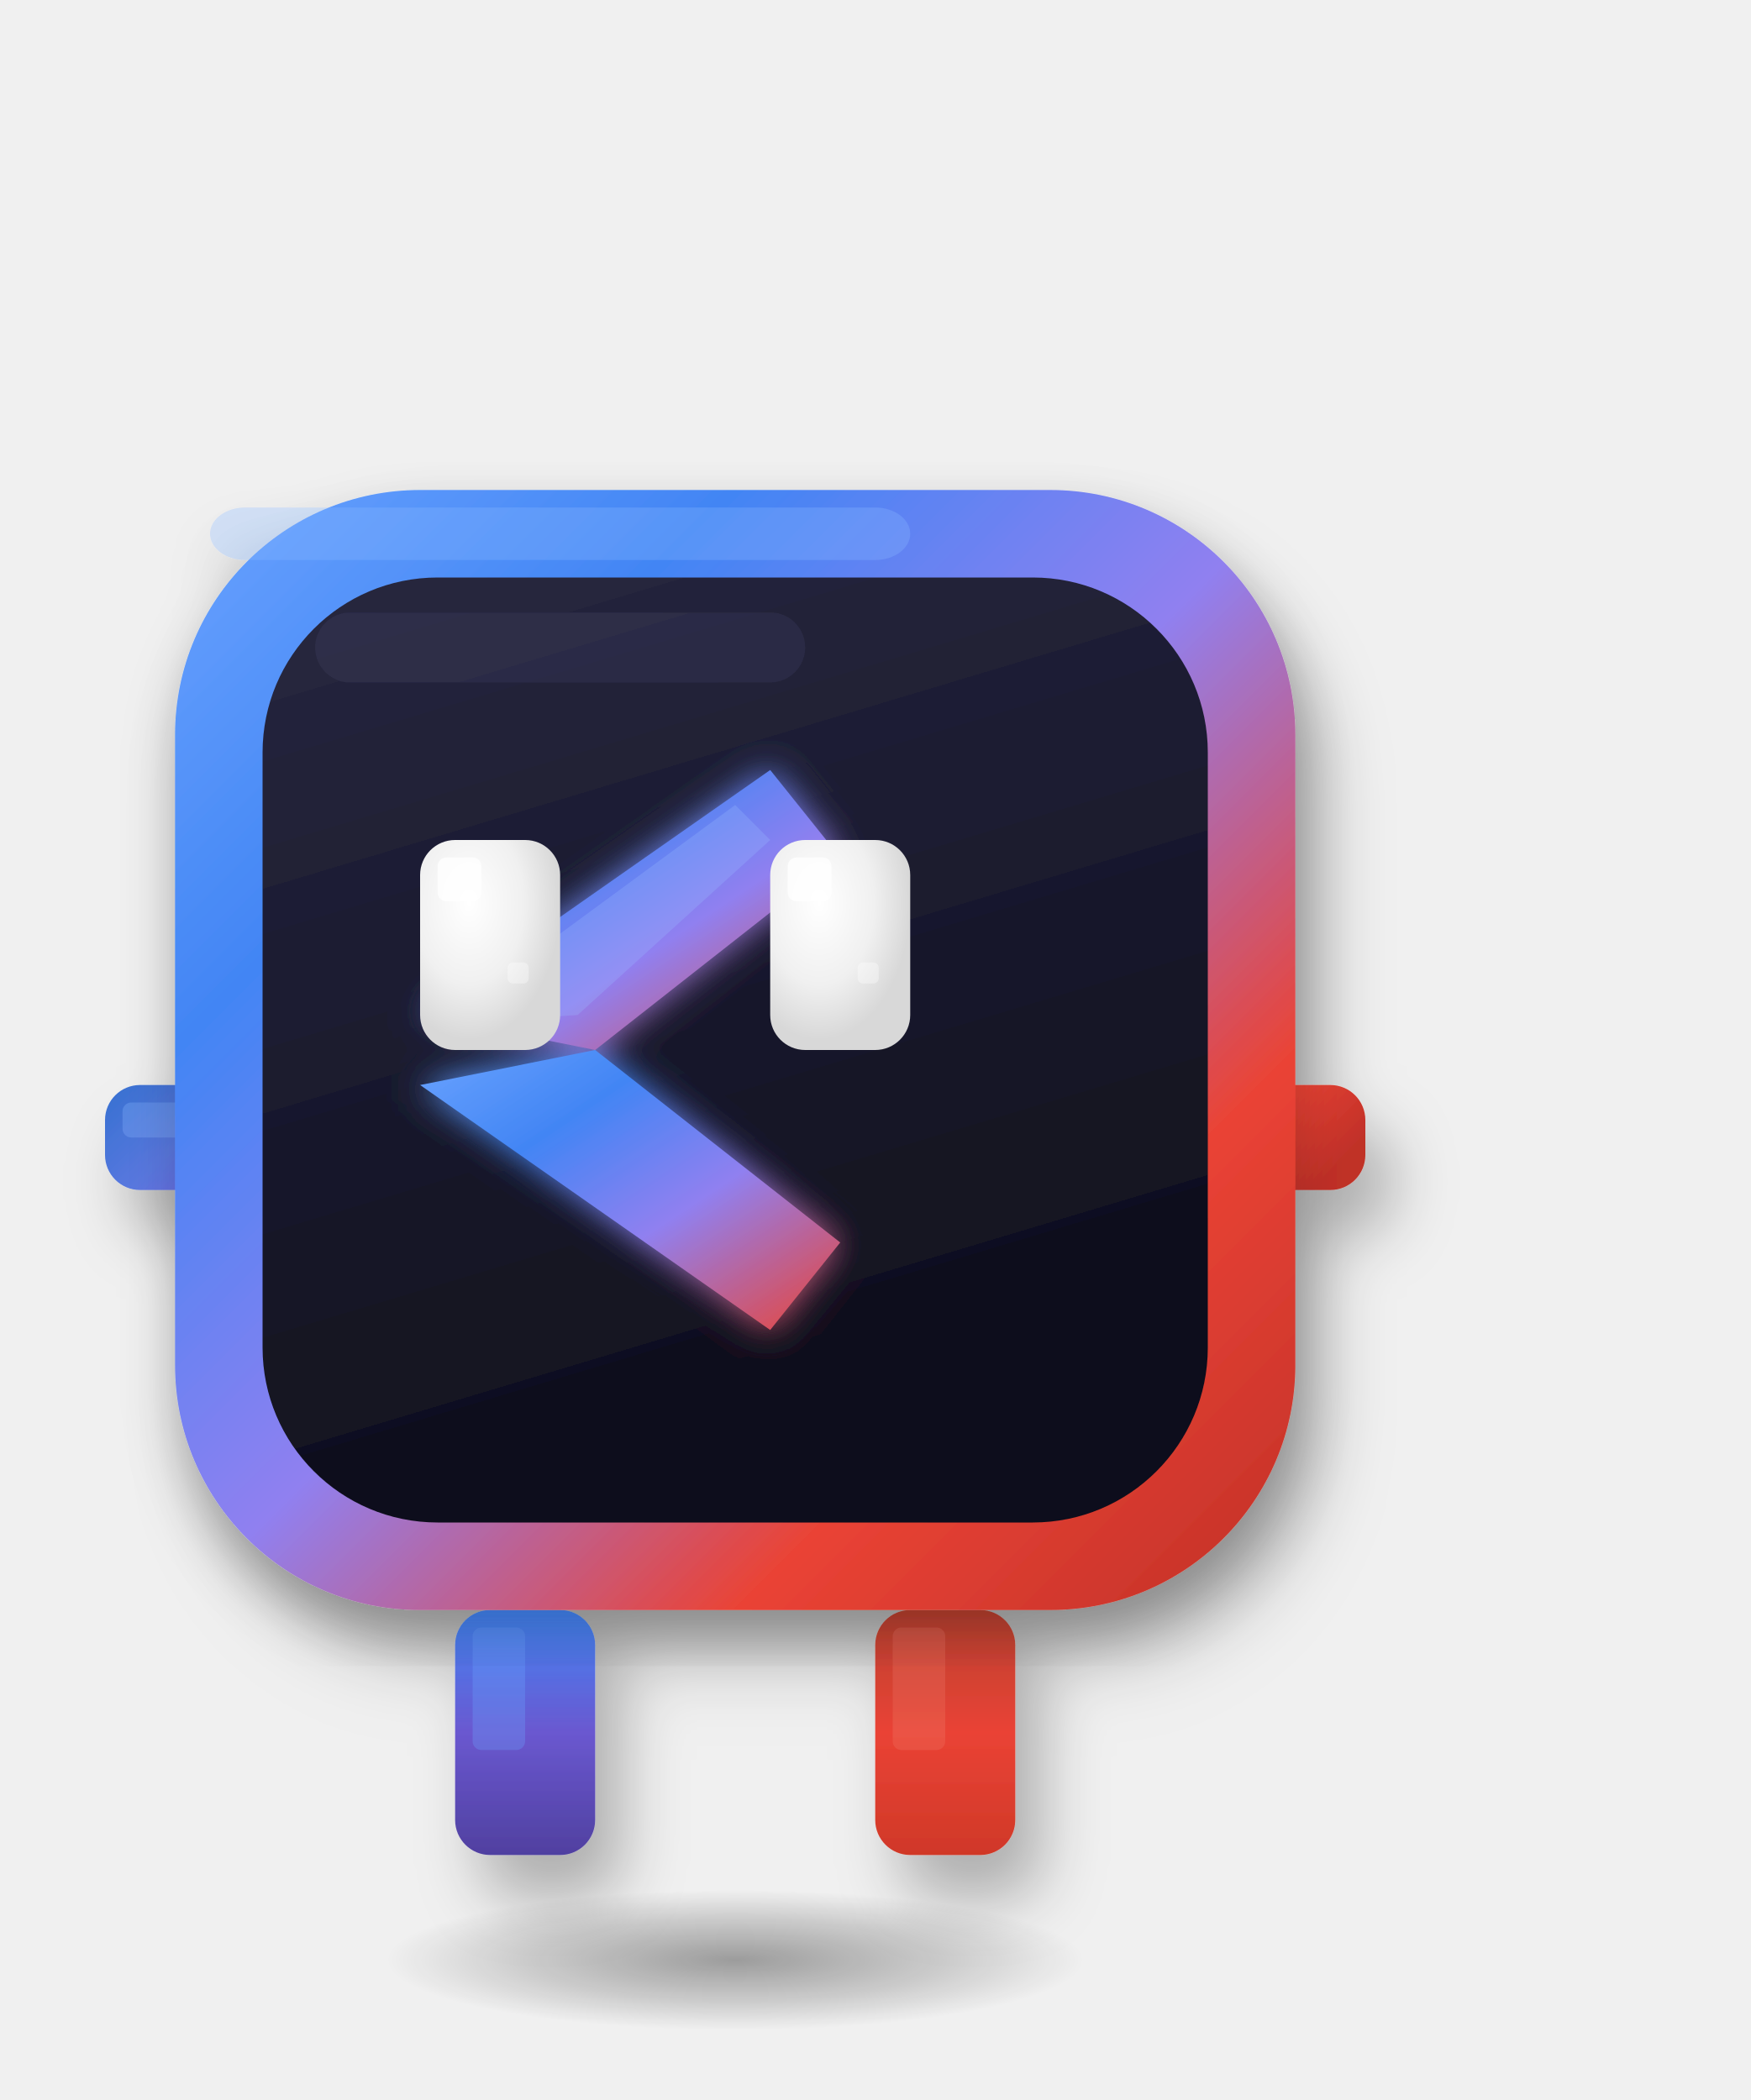
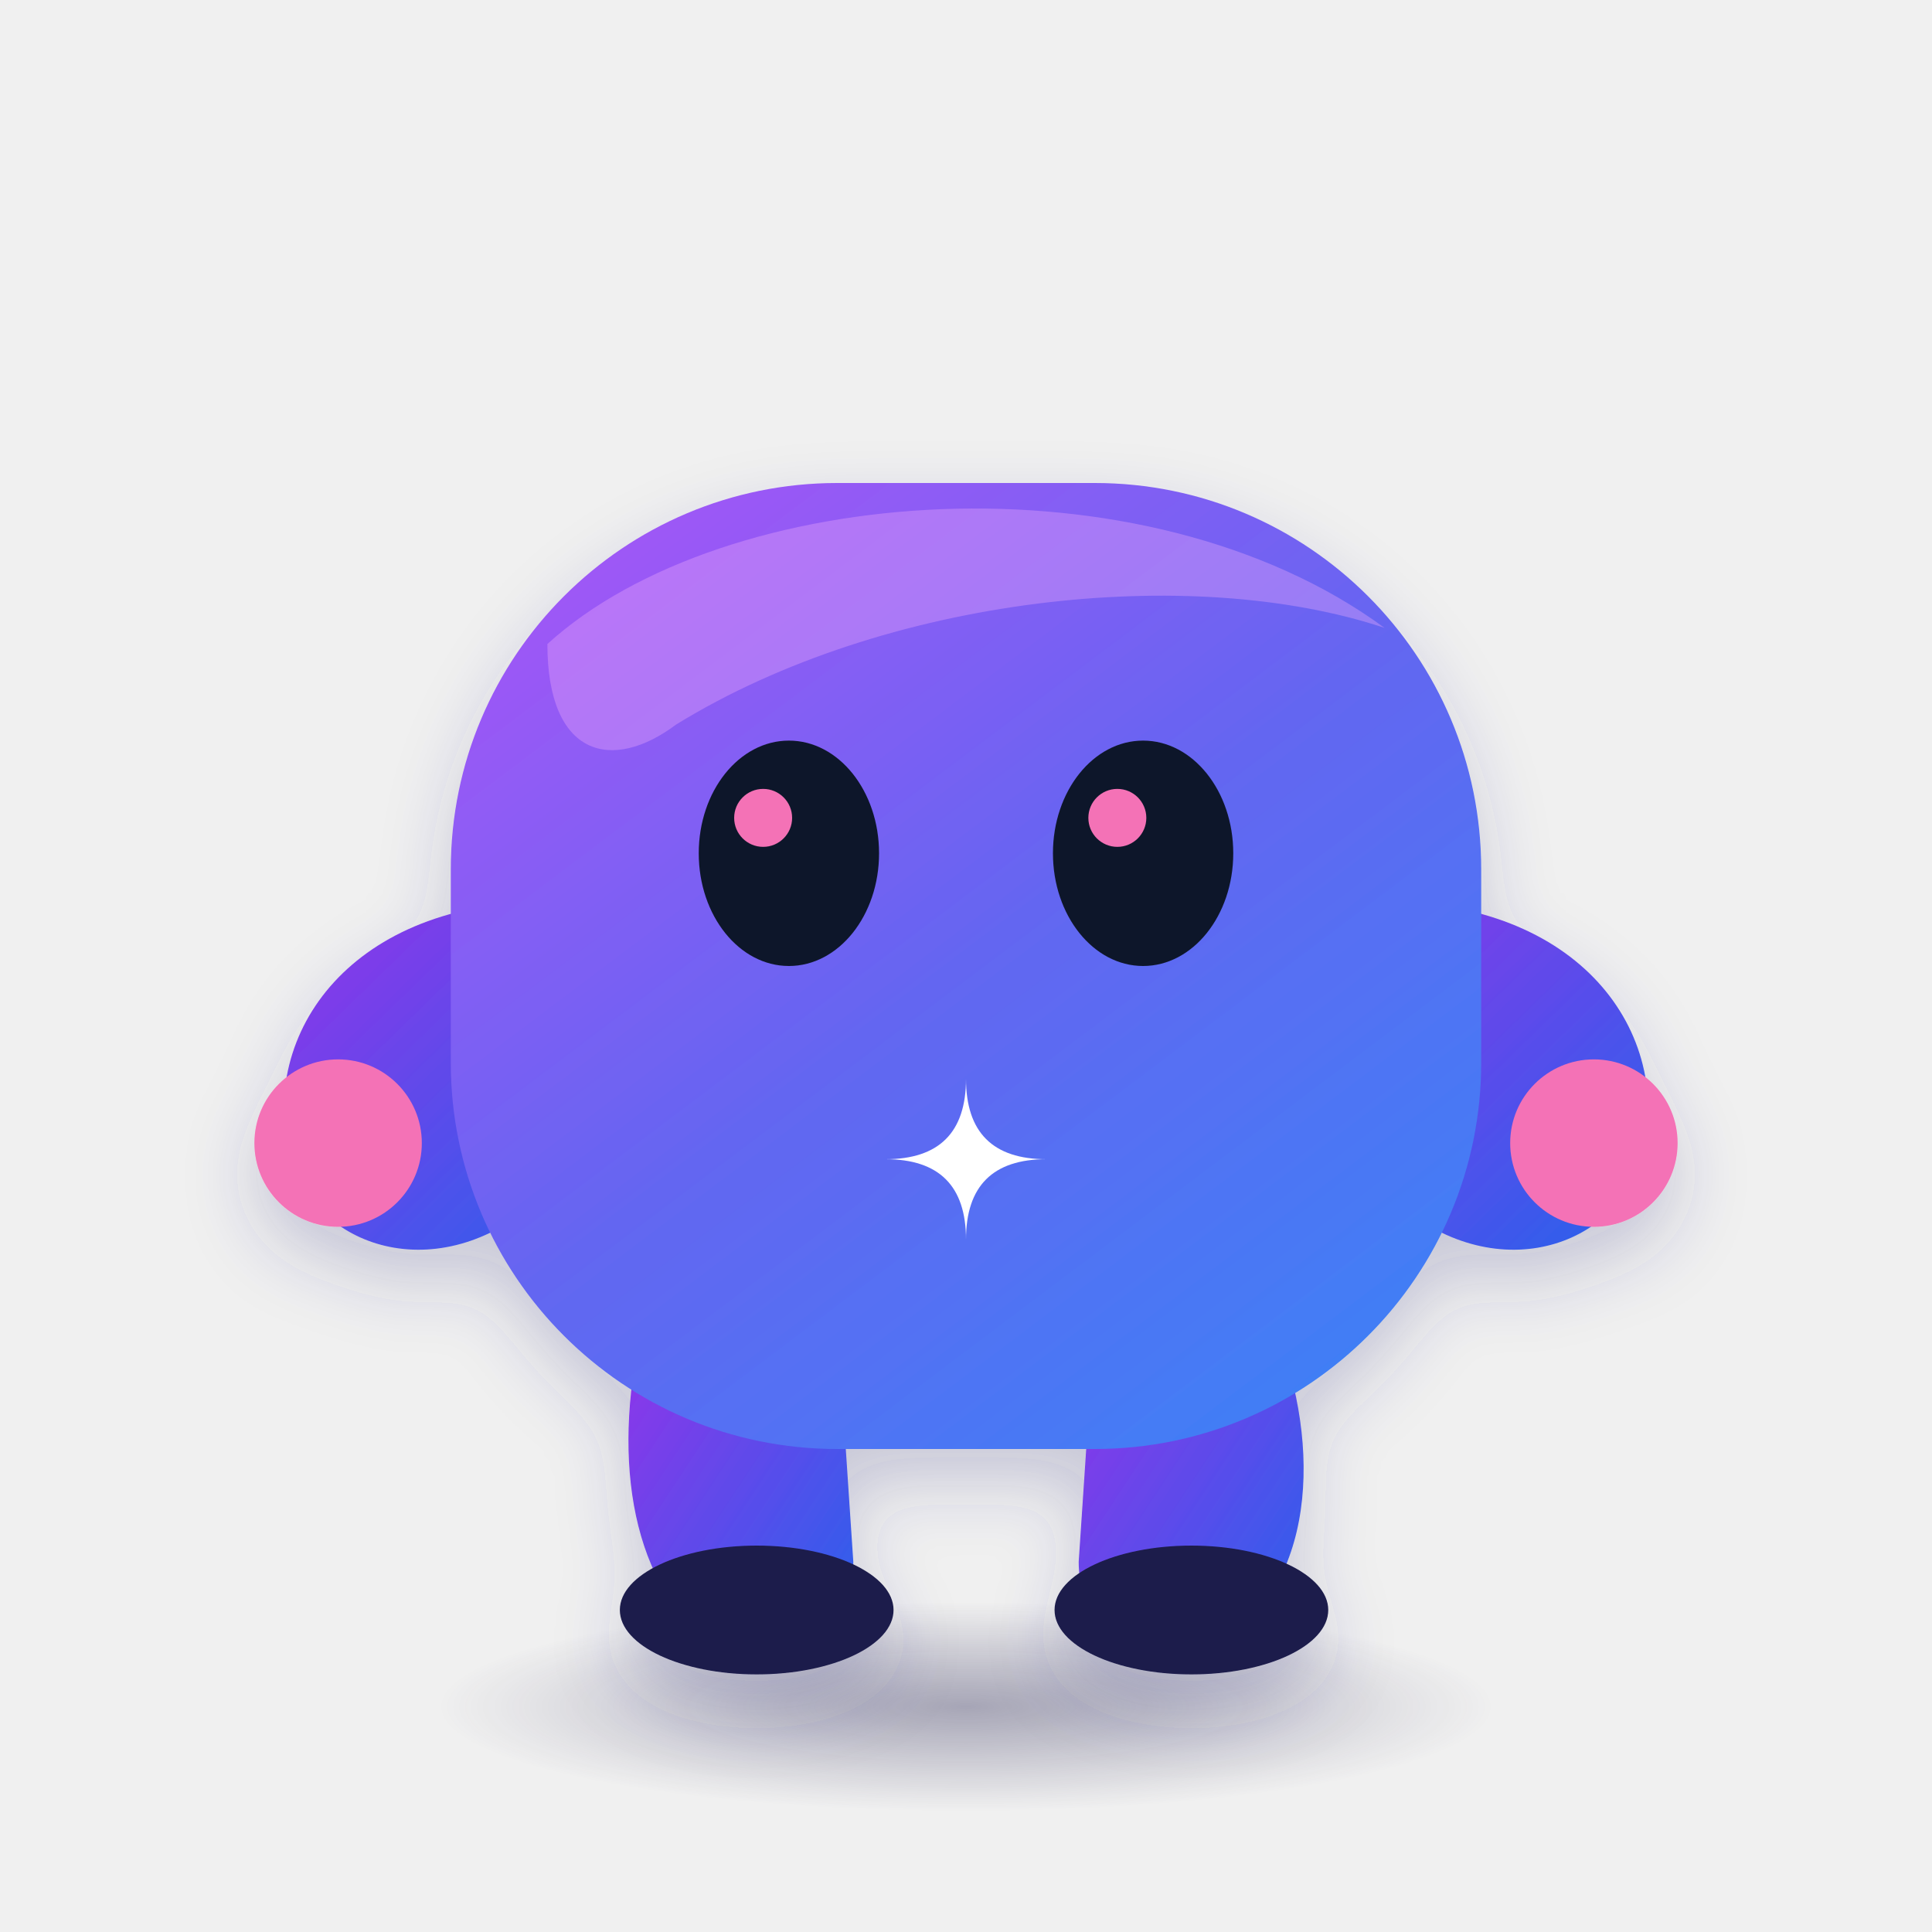
- <svg xmlns="http://www.w3.org/2000/svg" viewBox="0 -20 100 120" width="140" height="168">
+ <svg xmlns="http://www.w3.org/2000/svg" viewBox="0 0 120 120" role="img" aria-labelledby="gemini-jumping-title gemini-jumping-desc">
  <defs>
-     <linearGradient id="gjBodyGrad" x1="0" y1="0" x2="0.3" y2="1">
-       <stop offset="0%" stop-color="#6AA3FF" />
-       <stop offset="20%" stop-color="#4285F4" />
-       <stop offset="50%" stop-color="#7B68EE" />
-       <stop offset="80%" stop-color="#EA4335" />
-       <stop offset="100%" stop-color="#B82A22" />
+     <linearGradient id="gemini-jumping-body-gradient" x1="0.1" y1="0" x2="0.9" y2="1">
+       <stop offset="0" stop-color="#A855F7" />
+       <stop offset="0.5" stop-color="#6366F1" />
+       <stop offset="1" stop-color="#3B82F6" />
    </linearGradient>
-     <linearGradient id="gjBorderGrad" x1="0" y1="0" x2="1" y2="1">
-       <stop offset="0%" stop-color="#6AA3FF" />
-       <stop offset="25%" stop-color="#4285F4" />
-       <stop offset="50%" stop-color="#9080F0" />
-       <stop offset="75%" stop-color="#EA4335" />
-       <stop offset="100%" stop-color="#C03028" />
+     <linearGradient id="gemini-jumping-limb-gradient" x1="0" y1="0" x2="1" y2="1">
+       <stop offset="0" stop-color="#9333EA" />
+       <stop offset="1" stop-color="#2563EB" />
    </linearGradient>
-     <linearGradient id="gjInnerGrad" x1="0" y1="0" x2="0.3" y2="1">
-       <stop offset="0%" stop-color="#282840" />
-       <stop offset="50%" stop-color="#1a1a2e" />
-       <stop offset="100%" stop-color="#0E0E1A" />
-     </linearGradient>
-     <linearGradient id="gjArmL" x1="0" y1="0" x2="1" y2="0.5">
-       <stop offset="0%" stop-color="#3570D0" />
-       <stop offset="50%" stop-color="#5A78E0" />
-       <stop offset="100%" stop-color="#7B68EE" />
-     </linearGradient>
-     <linearGradient id="gjArmR" x1="0" y1="0" x2="1" y2="0.5">
-       <stop offset="0%" stop-color="#D04535" />
-       <stop offset="50%" stop-color="#EA4335" />
-       <stop offset="100%" stop-color="#C03028" />
-     </linearGradient>
-     <linearGradient id="gjLegL" x1="0" y1="0" x2="0" y2="1">
-       <stop offset="0%" stop-color="#4285F4" />
-       <stop offset="50%" stop-color="#6A58D0" />
-       <stop offset="100%" stop-color="#5040A0" />
-     </linearGradient>
-     <linearGradient id="gjLegR" x1="0" y1="0" x2="0" y2="1">
-       <stop offset="0%" stop-color="#B84030" />
-       <stop offset="50%" stop-color="#EA4335" />
-       <stop offset="100%" stop-color="#D03828" />
-     </linearGradient>
-     <radialGradient id="gjEyeGrad" cx="35%" cy="30%" r="65%">
-       <stop offset="0%" stop-color="#FFFFFF" />
-       <stop offset="60%" stop-color="#F0F0F0" />
-       <stop offset="100%" stop-color="#D8D8D8" />
+     <radialGradient id="gemini-jumping-shadow-gradient" cx="50%" cy="50%" r="50%">
+       <stop offset="0" stop-color="#1E1B4B" stop-opacity="0.35" />
+       <stop offset="1" stop-color="#1E1B4B" stop-opacity="0" />
    </radialGradient>
-     <linearGradient id="gjChevronGrad" x1="0" y1="0" x2="1" y2="1">
-       <stop offset="0%" stop-color="#6AA3FF" />
-       <stop offset="30%" stop-color="#4285F4" />
-       <stop offset="60%" stop-color="#9080F0" />
-       <stop offset="100%" stop-color="#EA4335" />
-     </linearGradient>
-     <radialGradient id="gjShadowGrad" cx="50%" cy="50%" r="50%">
-       <stop offset="0%" stop-color="#000" stop-opacity="0.35" />
-       <stop offset="60%" stop-color="#000" stop-opacity="0.15" />
-       <stop offset="100%" stop-color="#000" stop-opacity="0" />
-     </radialGradient>
-     <filter id="gjDropShadow" x="-15%" y="-15%" width="130%" height="140%">
-       <feDropShadow dx="1.5" dy="2.5" stdDeviation="1.8" flood-color="#000" flood-opacity="0.28" />
-     </filter>
-     <filter id="gjInnerDepth" x="-5%" y="-5%" width="110%" height="110%">
-       <feGaussianBlur in="SourceAlpha" stdDeviation="1.5" result="blur" />
-       <feOffset dx="0" dy="1.5" result="off" />
-       <feFlood flood-color="#000" flood-opacity="0.2" result="color" />
-       <feComposite in="color" in2="off" operator="in" result="shadow" />
-       <feMerge>
-         <feMergeNode in="shadow" />
-         <feMergeNode in="SourceGraphic" />
-       </feMerge>
-     </filter>
-     <filter id="gjChevronGlow" x="-15%" y="-15%" width="130%" height="130%">
-       <feGaussianBlur in="SourceGraphic" stdDeviation="1" result="blur" />
-       <feMerge>
-         <feMergeNode in="blur" />
-         <feMergeNode in="SourceGraphic" />
-       </feMerge>
+     <filter id="gemini-jumping-soft-shadow" x="-20%" y="-20%" width="140%" height="150%">
+       <feDropShadow dx="0" dy="2" stdDeviation="2.2" flood-color="#312E81" flood-opacity="0.22" />
    </filter>
  </defs>
  <style>
-     .gemini-body {
-       animation: jump 0.5s ease-in-out infinite;
-       transform-origin: 42px 86px;
+     .gemini-jumping-shadow {
+       animation: gemini-jumping-shadow-motion 1.1s cubic-bezier(.38,.02,.2,1) infinite;
+       transform-box: view-box;
+       transform-origin: 60px 106px;
    }
-     .shadow {
-       animation: shadow-scale 0.5s ease-in-out infinite;
+     .gemini-jumping-character-position {
+       animation: gemini-jumping-pos-motion 1.1s cubic-bezier(.38,.02,.2,1) infinite;
+       transform-box: view-box;
+       transform-origin: 60px 100px;
    }
-     .left-arm {
-       animation: wave-left 0.5s ease-in-out infinite;
-       transform-origin: 18px 45px;
+     .gemini-jumping-character-squash {
+       animation: gemini-jumping-squash-motion 1.1s ease-in-out infinite;
+       transform-box: view-box;
+       transform-origin: 60px 96px;
    }
-     .right-arm {
-       animation: wave-right 0.5s ease-in-out infinite;
-       transform-origin: 66px 45px;
+     .gemini-jumping-left-arm {
+       animation: gemini-jumping-larm-motion 1.1s ease-in-out infinite;
+       transform-box: view-box;
+       transform-origin: 32px 60px;
    }
-     .left-leg {
-       animation: leg-bounce 0.5s ease-in-out infinite;
-       transform-origin: 30px 72px;
+     .gemini-jumping-right-arm {
+       animation: gemini-jumping-rarm-motion 1.1s ease-in-out infinite;
+       transform-box: view-box;
+       transform-origin: 88px 60px;
    }
-     .right-leg {
-       animation: leg-bounce 0.5s ease-in-out infinite 0.1s;
-       transform-origin: 54px 72px;
+     @keyframes gemini-jumping-shadow-motion {
+       0%, 12%, 100% { transform: scaleX(1); opacity: .35; }
+       40%, 58% { transform: scaleX(.48); opacity: .12; }
+       78% { transform: scaleX(1.08); opacity: .38; }
    }
-     @keyframes jump {
-       0%, 100% { transform: translateY(0) scaleY(1) scaleX(1); }
-       30% { transform: translateY(-16px) scaleY(1.1) scaleX(0.95); }
-       50% { transform: translateY(-18px) scaleY(1.05) scaleX(0.98); }
-       80% { transform: translateY(-5px) scaleY(0.95) scaleX(1.05); }
+     @keyframes gemini-jumping-pos-motion {
+       0%, 12%, 100% { transform: translateY(0); }
+       22% { transform: translateY(-4px); }
+       45%, 55% { transform: translateY(-26px); }
+       72% { transform: translateY(-6px); }
+       78% { transform: translateY(1px); }
    }
-     @keyframes shadow-scale {
-       0%, 100% { transform: scaleX(1); opacity: 0.35; }
-       50% { transform: scaleX(0.7); opacity: 0.25; }
+     @keyframes gemini-jumping-squash-motion {
+       0%, 100% { transform: scale(1); }
+       12% { transform: scale(1.08,.86); }
+       26% { transform: scale(.94,1.08); }
+       52% { transform: scale(.98,1.03); }
+       78% { transform: scale(1.08,.85); }
+       88% { transform: scale(.98,1.04); }
    }
-     @keyframes wave-left {
-       0%, 100% { transform: rotate(0deg); }
-       50% { transform: rotate(-25deg); }
+     @keyframes gemini-jumping-larm-motion {
+       0%, 12%, 100% { transform: rotate(8deg); }
+       38%, 58% { transform: rotate(-40deg); }
+       78% { transform: rotate(16deg); }
    }
-     @keyframes wave-right {
-       0%, 100% { transform: rotate(0deg); }
-       50% { transform: rotate(25deg); }
+     @keyframes gemini-jumping-rarm-motion {
+       0%, 12%, 100% { transform: rotate(-8deg); }
+       38%, 58% { transform: rotate(40deg); }
+       78% { transform: rotate(-16deg); }
    }
-     @keyframes leg-bounce {
-       0%, 100% { transform: scaleY(1); }
-       40% { transform: scaleY(1.15); }
-       60% { transform: scaleY(0.88); }
+     @media (prefers-reduced-motion: reduce) {
+       [data-animated] { animation: none !important; }
    }
  </style>
-   <ellipse class="shadow" cx="42" cy="92" rx="20" ry="4" fill="url(#gjShadowGrad)" />
-   <g class="gemini-body" filter="url(#gjDropShadow)">
-     <rect class="left-arm" x="6" y="42" width="12" height="6" rx="2" fill="url(#gjArmL)" />
-     <rect class="left-arm" x="7" y="43" width="4" height="2" fill="#8AB8FF" opacity="0.3" rx="0.5" />
-     <rect class="right-arm" x="66" y="42" width="12" height="6" rx="2" fill="url(#gjArmR)" />
-     <rect class="right-arm" x="67" y="43" width="4" height="2" fill="#F08070" opacity="0.25" rx="0.5" />
-     <rect class="left-leg" x="26" y="72" width="8" height="14" rx="2" fill="url(#gjLegL)" />
-     <rect class="left-leg" x="27" y="73" width="3" height="7" fill="#6AA3FF" opacity="0.3" rx="0.5" />
-     <rect class="right-leg" x="50" y="72" width="8" height="14" rx="2" fill="url(#gjLegR)" />
-     <rect class="right-leg" x="51" y="73" width="3" height="7" fill="#F08070" opacity="0.25" rx="0.5" />
-     <g transform="translate(10, 8)" filter="url(#gjInnerDepth)">
-       <rect x="0" y="0" width="64" height="64" rx="14" fill="url(#gjBorderGrad)" />
-       <rect x="2" y="1" width="40" height="3" rx="2" fill="#8AB8FF" opacity="0.3" />
-       <rect x="5" y="5" width="54" height="54" rx="10" fill="url(#gjInnerGrad)" />
-       <rect x="8" y="7" width="28" height="4" rx="2" fill="#3A3A58" opacity="0.4" />
-       <g transform="translate(14, 16)" filter="url(#gjChevronGlow)">
-         <polygon points="0,14 20,0 24,5 10,16" fill="url(#gjChevronGrad)" />
-         <polygon points="0,18 10,16 24,27 20,32" fill="url(#gjChevronGrad)" />
-         <polygon points="1,14.5 18,2 20,4 9,14" fill="#9CC0FF" opacity="0.25" />
+   <ellipse class="gemini-jumping-shadow" data-animated="true" cx="60" cy="106" rx="33" ry="6.5" fill="url(#gemini-jumping-shadow-gradient)" />
+   <g class="gemini-jumping-character-position" data-animated="true">
+     <g class="gemini-jumping-character-squash" data-animated="true" filter="url(#gemini-jumping-soft-shadow)">
+       <g aria-hidden="true">
+         <path d="M40 82 C38 90 39 98 44 102 C48 105 53 102 53 97 L52 82 Z" fill="url(#gemini-jumping-limb-gradient)" />
+         <ellipse cx="47" cy="100" rx="8.5" ry="4" fill="#1E1B4B" />
+         <path d="M68 82 L67 97 C67 102 72 105 76 102 C82 98 82 89 79 82 Z" fill="url(#gemini-jumping-limb-gradient)" />
+         <ellipse cx="74" cy="100" rx="8.5" ry="4" fill="#1E1B4B" />
      </g>
+       <g class="gemini-jumping-left-arm" data-animated="true">
+         <path d="M34 56 C22 56 16 64 18 72 C20 78 28 80 34 74 L40 66 Z" fill="url(#gemini-jumping-limb-gradient)" />
+         <circle cx="21" cy="71" r="5.2" fill="#F472B6" />
+       </g>
+       <g class="gemini-jumping-right-arm" data-animated="true">
+         <path d="M86 56 C98 56 104 64 102 72 C100 78 92 80 86 74 L80 66 Z" fill="url(#gemini-jumping-limb-gradient)" />
+         <circle cx="99" cy="71" r="5.2" fill="#F472B6" />
+       </g>
+       <rect x="28" y="30" width="64" height="60" rx="24" fill="url(#gemini-jumping-body-gradient)" />
+       <path d="M34 40 C45 30 71 28 86 39 C74 35 55 37 42 45 C38 48 34 47 34 40 Z" fill="#F0ABFC" opacity=".35" />
+       <ellipse cx="49" cy="53" rx="5.6" ry="7" fill="#0F172A" />
+       <ellipse cx="71" cy="53" rx="5.6" ry="7" fill="#0F172A" />
+       <circle cx="47.4" cy="50.8" r="1.8" fill="#F472B6" />
+       <circle cx="69.4" cy="50.8" r="1.8" fill="#F472B6" />
+       <path d="M60 67 Q60 72 65 72 Q60 72 60 77 Q60 72 55 72 Q60 72 60 67 Z" fill="#FFFFFF" />
    </g>
-     <rect x="24" y="28" width="8" height="12" rx="2" fill="url(#gjEyeGrad)" />
-     <rect x="25" y="29" width="2.5" height="2.5" fill="#fff" opacity="0.8" rx="0.5" />
-     <rect x="29" y="35" width="1.2" height="1.2" fill="#fff" opacity="0.35" rx="0.3" />
-     <rect x="44" y="28" width="8" height="12" rx="2" fill="url(#gjEyeGrad)" />
-     <rect x="45" y="29" width="2.5" height="2.5" fill="#fff" opacity="0.8" rx="0.5" />
-     <rect x="49" y="35" width="1.2" height="1.2" fill="#fff" opacity="0.35" rx="0.3" />
  </g>
</svg>
